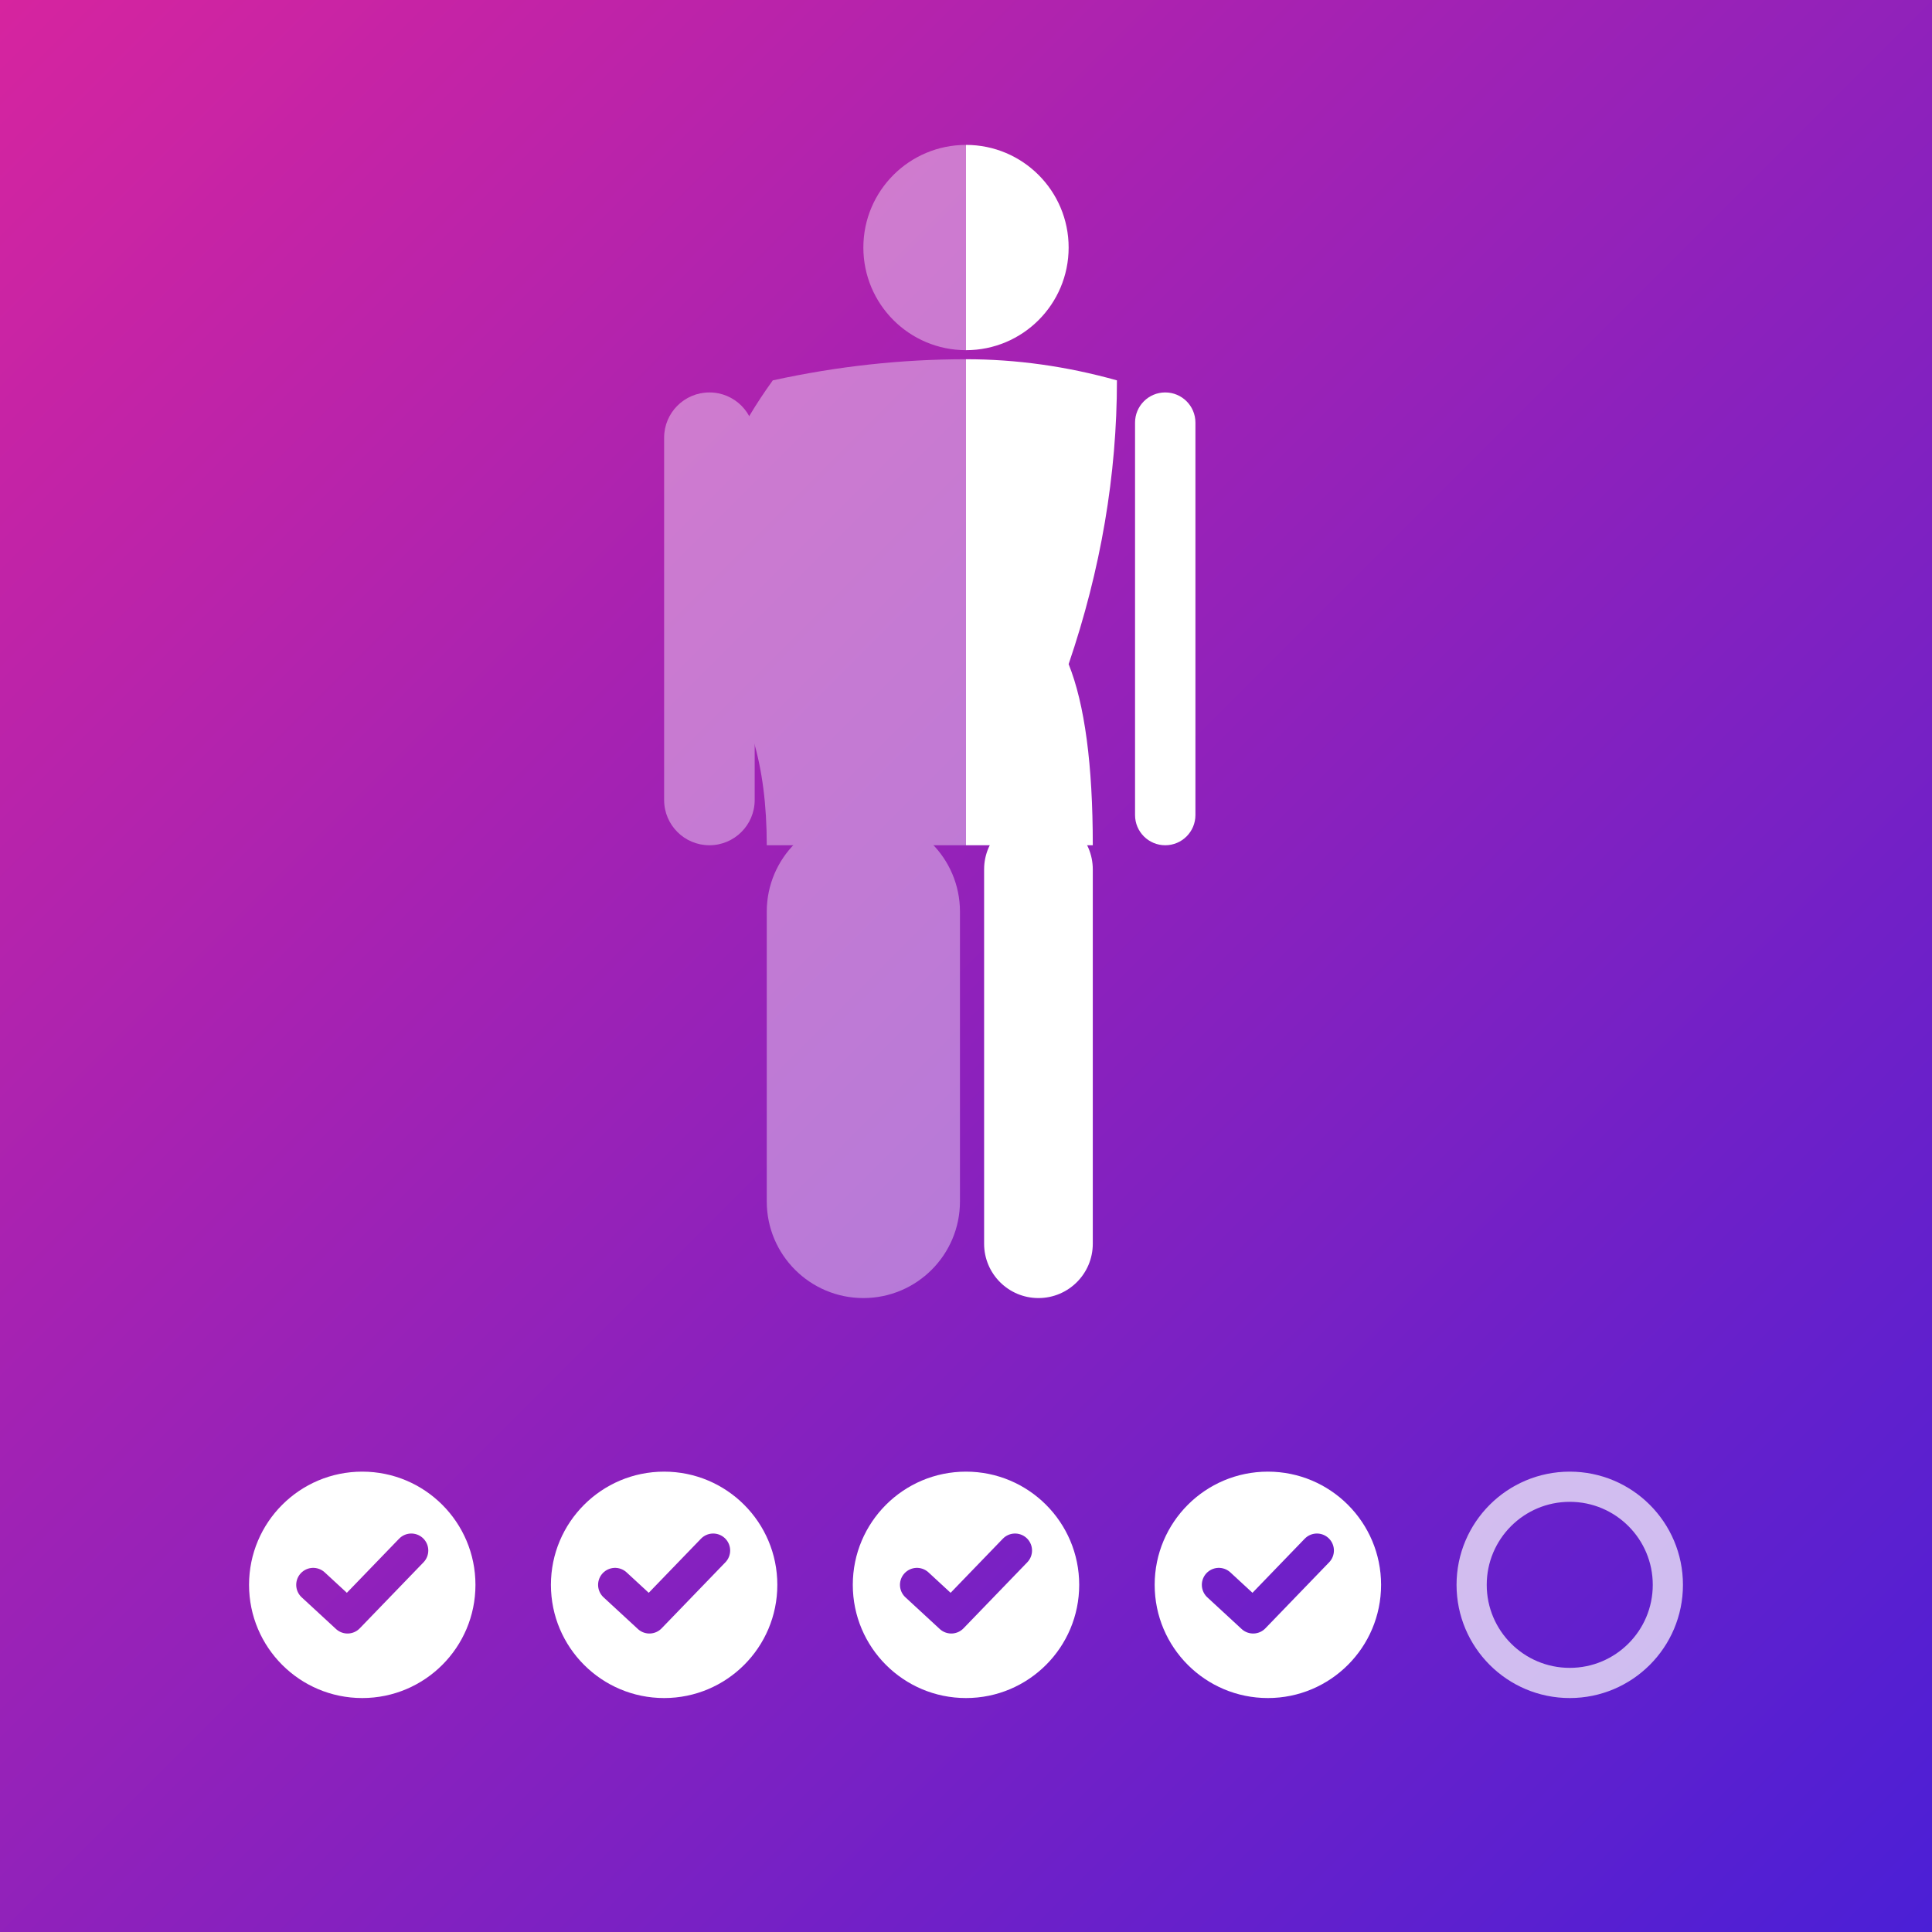
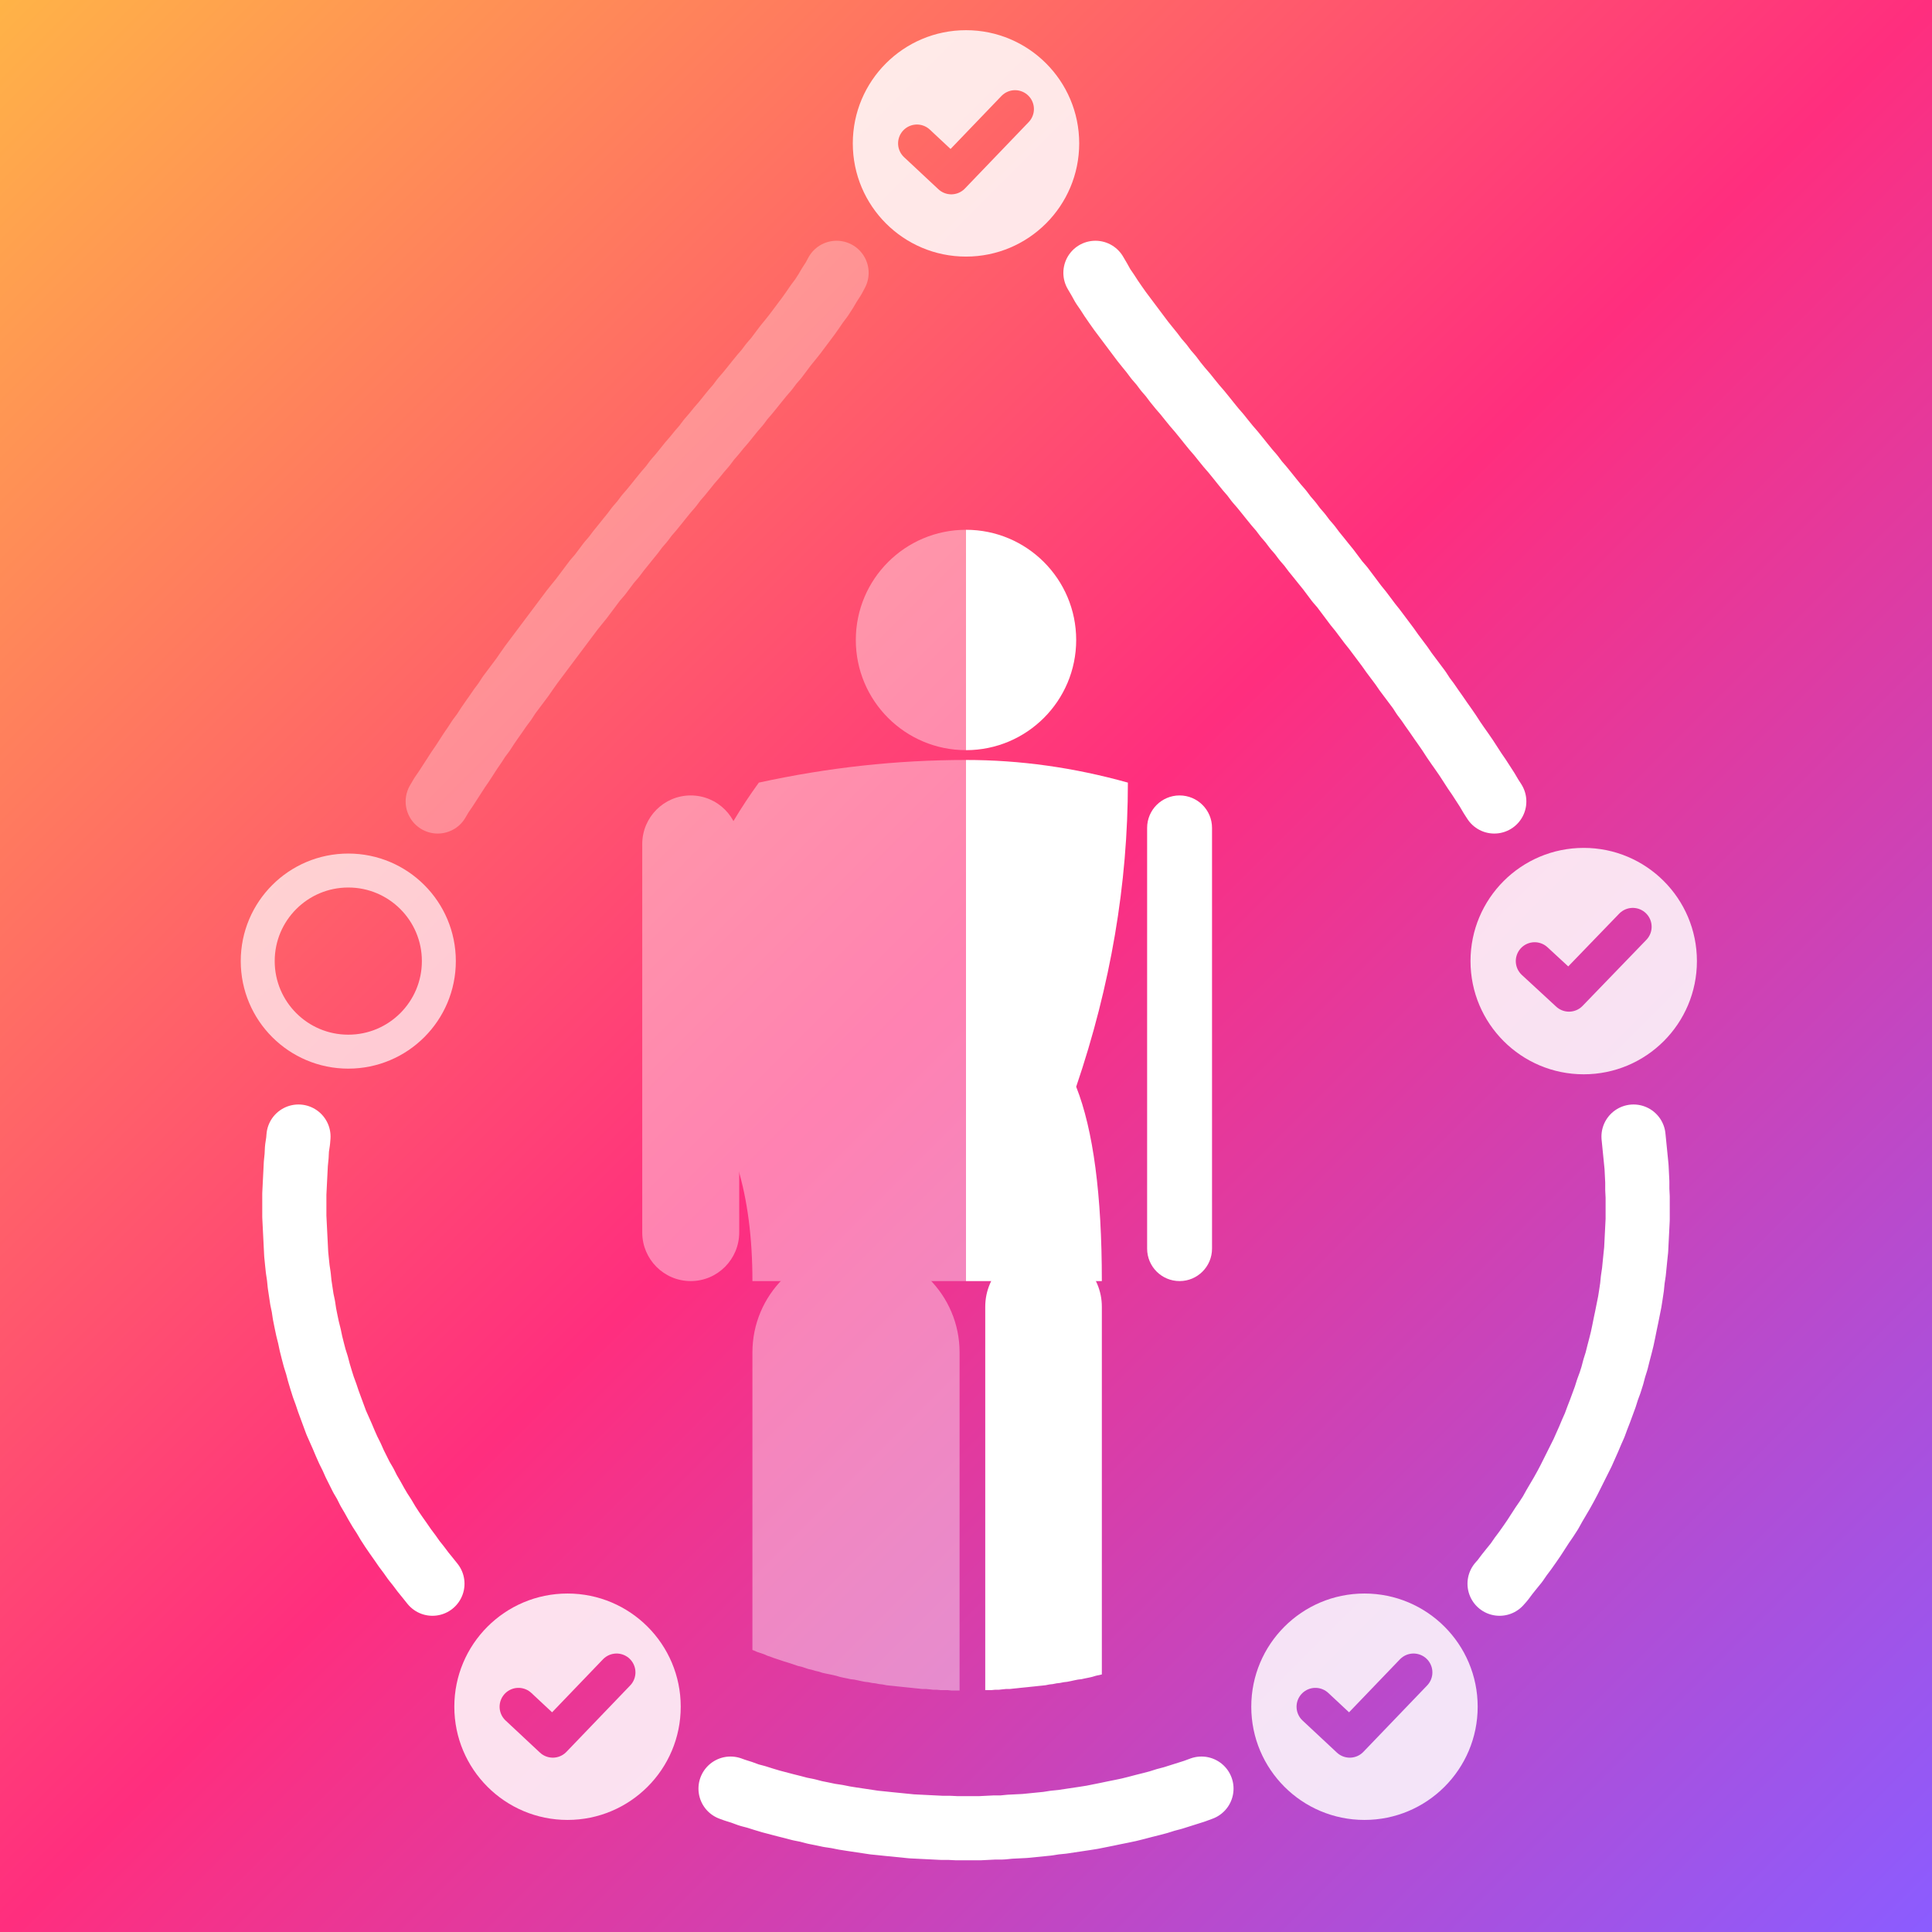
<svg xmlns="http://www.w3.org/2000/svg" viewBox="0 0 1024 1024" width="1024" height="1024">
  <defs>
    <linearGradient id="bg" gradientUnits="userSpaceOnUse" x1="0" y1="0" x2="512" y2="512">
-       <stop offset="0" stop-color="#d6249f" />
-       <stop offset="1" stop-color="#4b1fd6" />
+       <stop offset="0" stop-color="#ffb347" />
+       <stop offset="0.5" stop-color="#ff2e7e" />
+       <stop offset="1" stop-color="#8b5cff" />
    </linearGradient>
-     <clipPath id="l">
-       <rect width="256" height="512" />
-     </clipPath>
-     <clipPath id="r">
-       <rect x="256" width="256" height="512" />
-     </clipPath>
  </defs>
  <g id="background">
    <rect transform="scale(2)" x="-128" y="-128" width="768" height="768" fill="url(#bg)" />
  </g>
  <g id="figures" transform="scale(2)">
-     <g clip-path="url(#l)" opacity=".4">
-       <g fill="#ffffff">
-         <circle cx="256" cy="65.6" r="27.2" />
-         <path d="M204.8 100.8 Q177.6 138.4 188.8 176 Q203.2 192 203.2 224 L308.8 224 Q308.8 192 323.2 176 Q334.4 138.4 307.2 100.8 Q256 89.6 204.8 100.8 Z" />
-         <rect x="203.2" y="216" width="51.2" height="128" rx="25.6" />
-         <rect x="257.6" y="216" width="51.2" height="128" rx="25.6" />
-         <rect x="176" y="104" width="24" height="120" rx="12" />
-         <rect x="312" y="104" width="24" height="120" rx="12" />
+     <polyline points="290.3,72.3 291.3,74 292.3,75.8 293.4,77.4 294.5,79.1 295.6,80.7 296.8,82.4 298,84 299.2,85.6 300.4,87.2 301.6,88.8 302.8,90.4 304,91.9 305.3,93.5 306.5,95.1 307.8,96.6 309,98.2 310.3,99.7 311.5,101.3 312.8,102.9 314.1,104.4 315.3,105.9 316.6,107.5 317.9,109 319.2,110.6 320.4,112.1 321.7,113.7 323,115.2 324.2,116.7 325.5,118.3 326.8,119.8 328.1,121.4 329.3,122.9 330.6,124.5 331.9,126 333.1,127.6 334.4,129.1 335.7,130.7 336.9,132.2 338.2,133.8 339.5,135.3 340.7,136.9 342,138.4 343.2,140 344.5,141.5 345.7,143.1 347,144.6 348.2,146.2 349.5,147.8 350.7,149.3 352,150.9 353.2,152.5 354.4,154.1 355.7,155.6 356.9,157.2 358.1,158.8 359.3,160.4 360.6,162 361.8,163.6 363,165.2 364.2,166.7 365.4,168.3 366.6,169.9 367.8,171.5 369,173.2 370.2,174.8 371.4,176.4 372.5,178 373.7,179.6 374.9,181.2 376.1,182.8 377.2,184.5 378.4,186.1 379.5,187.7 380.7,189.4 381.8,191 383,192.7 384.1,194.3 385.2,196 386.3,197.6 387.5,199.3 388.6,200.9 389.7,202.6 390.8,204.3 391.9,205.9 393,207.6 394.1,209.3 395.1,211 396,212.4" fill="none" stroke="#ffffff" stroke-width="17" stroke-linecap="round" stroke-linejoin="round" />
+     <polyline points="432.9,301.2 433.1,303.2 433.3,305.2 433.5,307.2 433.7,309.2 433.8,311.2 433.9,313.2 433.9,315.2 434,317.2 434,319.2 434,321.2 434,323.2 433.9,325.2 433.8,327.2 433.7,329.2 433.6,331.2 433.4,333.1 433.2,335.1 433,337.1 432.7,339.1 432.5,341.1 432.2,343.1 431.9,345 431.5,347 431.1,349 430.7,350.9 430.3,352.9 429.9,354.8 429.4,356.8 428.9,358.7 428.4,360.7 427.8,362.6 427.3,364.5 426.7,366.4 426,368.3 425.4,370.2 424.7,372.1 424,374 423.3,375.8 422.6,377.7 421.8,379.5 421,381.4 420.2,383.2 419.4,385 418.5,386.8 417.6,388.6 416.7,390.4 415.8,392.2 414.9,393.9 413.9,395.7 412.9,397.4 411.9,399.1 410.9,400.9 409.8,402.6 408.7,404.2 407.6,405.9 406.5,407.6 405.4,409.2 404.2,410.9 403,412.5 401.9,414.1 400.6,415.7 399.4,417.2 398.2,418.8 397.4,419.7" fill="none" stroke="#ffffff" stroke-width="17" stroke-linecap="round" stroke-linejoin="round" />
+     <polyline points="318.4,474 316.5,474.7 314.6,475.3 312.7,475.9 310.8,476.5 308.9,477 307,477.6 305.1,478.1 303.1,478.6 301.2,479.1 299.2,479.6 297.3,480 295.3,480.4 293.4,480.8 291.4,481.2 289.4,481.6 287.5,481.9 285.5,482.2 283.5,482.5 281.5,482.8 279.5,483 277.6,483.3 275.6,483.5 273.6,483.7 271.6,483.9 269.6,484 267.6,484.1 265.6,484.3 263.6,484.3 261.6,484.4 259.6,484.5 257.6,484.5 255.6,484.5 253.6,484.5 251.6,484.4 249.6,484.4 247.6,484.3 245.6,484.2 243.6,484.1 241.6,484 239.6,483.8 237.6,483.6 235.6,483.4 233.7,483.2 231.7,483 229.7,482.7 227.7,482.4 225.7,482.1 223.8,481.8 221.8,481.4 219.8,481.1 217.9,480.7 215.9,480.3 214,479.8 212,479.4 210.1,478.9 208.1,478.4 206.2,477.9 204.3,477.4 202.3,476.8 200.4,476.2 198.5,475.7 196.6,475 194.7,474.4 193.6,474" fill="none" stroke="#ffffff" stroke-width="17" stroke-linecap="round" stroke-linejoin="round" />
+     <polyline points="114.6,419.7 113.4,418.2 112.1,416.6 110.9,415 109.7,413.5 108.5,411.8 107.3,410.2 106.2,408.6 105,406.9 103.9,405.3 102.8,403.6 101.8,401.9 100.7,400.2 99.7,398.5 98.7,396.7 97.7,395 96.8,393.2 95.8,391.5 94.9,389.7 94,387.9 93.2,386.1 92.3,384.3 91.5,382.5 90.7,380.6 89.9,378.8 89.1,377 88.4,375.1 87.7,373.2 87,371.3 86.4,369.5 85.7,367.6 85.1,365.7 84.5,363.7 84,361.8 83.4,359.9 82.9,358 82.4,356 82,354.1 81.5,352.1 81.1,350.2 80.7,348.2 80.4,346.2 80,344.3 79.7,342.3 79.4,340.3 79.2,338.3 78.9,336.3 78.7,334.4 78.5,332.4 78.4,330.4 78.3,328.4 78.2,326.4 78.1,324.4 78,322.4 78,320.4 78,318.4 78,316.4 78.1,314.4 78.2,312.4 78.3,310.4 78.4,308.4 78.6,306.4 78.7,304.4 79,302.4 79.1,301.2" fill="none" stroke="#ffffff" stroke-width="17" stroke-linecap="round" stroke-linejoin="round" />
+     <polyline points="116,212.4 117,210.7 118.1,209.1 119.2,207.4 120.3,205.7 121.4,204 122.5,202.4 123.6,200.7 124.7,199 125.8,197.4 126.9,195.7 128.1,194.1 129.2,192.4 130.3,190.8 131.5,189.1 132.6,187.5 133.8,185.9 134.9,184.2 136.1,182.6 137.3,181 138.5,179.4 139.6,177.8 140.8,176.1 142,174.5 143.2,172.9 144.4,171.3 145.6,169.7 146.8,168.1 148,166.5 149.2,164.9 150.4,163.3 151.6,161.7 152.8,160.2 154.1,158.6 155.3,157 156.5,155.4 157.7,153.8 159,152.3 160.2,150.7 161.4,149.1 162.7,147.6 163.9,146 165.2,144.4 166.4,142.9 167.7,141.3 168.9,139.7 170.2,138.2 171.4,136.6 172.7,135.1 174,133.5 175.2,132 176.5,130.4 177.8,128.9 179,127.3 180.3,125.8 181.6,124.2 182.8,122.7 184.1,121.2 185.4,119.6 186.7,118.1 187.9,116.5 189.2,115 190.5,113.4 191.8,111.9 193,110.4 194.3,108.8 195.6,107.3 196.8,105.7 198.1,104.2 199.4,102.6 200.6,101.1 201.9,99.5 203.2,98 204.4,96.4 205.7,94.9 206.9,93.3 208.1,91.7 209.4,90.1 210.6,88.6 211.8,87 213,85.4 214.2,83.8 215.4,82.1 216.5,80.5 217.7,78.9 218.8,77.2 219.8,75.5 220.9,73.8 221.7,72.3" fill="none" stroke="#ffffff" stroke-width="17" stroke-linecap="round" stroke-linejoin="round" opacity=".3" />
+     <g opacity=".85">
+       <circle cx="256" cy="38" r="30" fill="#ffffff" />
+       <g fill="none" stroke="url(#bg)" stroke-width="10" stroke-linecap="round" stroke-linejoin="round">
+         <polyline points="243,38 252.1,46.5 269,28.9" />
      </g>
    </g>
-     <g clip-path="url(#r)">
-       <g fill="#ffffff">
-         <circle cx="256" cy="65.6" r="27.2" />
-         <path d="M216 100.8 Q216 138.4 228.8 176 Q222.4 192 222.4 224 L289.6 224 Q289.6 192 283.2 176 Q296 138.4 296 100.8 Q256 89.6 216 100.8 Z" />
-         <rect x="222.4" y="216" width="28.8" height="128" rx="14.4" />
-         <rect x="260.8" y="216" width="28.8" height="128" rx="14.4" />
-         <rect x="195.2" y="104" width="16" height="120" rx="8" />
-         <rect x="300.8" y="104" width="16" height="120" rx="8" />
+     <g opacity=".85">
+       <circle cx="419.7" cy="254.7" r="30" fill="#ffffff" />
+       <g fill="none" stroke="url(#bg)" stroke-width="10" stroke-linecap="round" stroke-linejoin="round">
+         <polyline points="406.7,254.7 415.8,263.1 432.7,245.6" />
      </g>
    </g>
-     <circle cx="96" cy="420" r="30" fill="#ffffff" />
-     <g fill="none" stroke="url(#bg)" stroke-width="9" stroke-linecap="round" stroke-linejoin="round">
-       <polyline points="83,420 92.1,428.4 109,410.9" />
+     <g opacity=".85">
+       <circle cx="361.6" cy="452.3" r="30" fill="#ffffff" />
+       <g fill="none" stroke="url(#bg)" stroke-width="10" stroke-linecap="round" stroke-linejoin="round">
+         <polyline points="348.6,452.3 357.7,460.8 374.6,443.2" />
+       </g>
    </g>
-     <circle cx="176" cy="420" r="30" fill="#ffffff" />
-     <g fill="none" stroke="url(#bg)" stroke-width="9" stroke-linecap="round" stroke-linejoin="round">
-       <polyline points="163,420 172.1,428.4 189,410.9" />
+     <g opacity=".85">
+       <circle cx="150.4" cy="452.3" r="30" fill="#ffffff" />
+       <g fill="none" stroke="url(#bg)" stroke-width="10" stroke-linecap="round" stroke-linejoin="round">
+         <polyline points="137.4,452.3 146.5,460.8 163.4,443.2" />
+       </g>
    </g>
-     <circle cx="256" cy="420" r="30" fill="#ffffff" />
-     <g fill="none" stroke="url(#bg)" stroke-width="9" stroke-linecap="round" stroke-linejoin="round">
-       <polyline points="243,420 252.1,428.4 269,410.9" />
+     <circle cx="92.3" cy="254.7" r="24" fill="none" stroke="#ffffff" stroke-width="9" opacity=".7" />
+     <clipPath id="d">
+       <polygon points="258.1,89.5 258.2,89.7 258.3,89.9 258.5,90.2 258.6,90.4 258.7,90.6 258.8,90.9 259,91.1 259.1,91.3 259.2,91.6 259.4,91.8 259.5,92 259.6,92.3 259.8,92.5 259.9,92.7 260,92.9 260.2,93.2 260.3,93.4 260.4,93.6 260.6,93.8 260.7,94.1 260.8,94.3 261,94.5 261.1,94.7 261.3,94.9 261.4,95.2 261.5,95.4 261.7,95.6 261.8,95.8 261.9,96 262.1,96.3 262.2,96.5 262.4,96.7 262.5,96.9 262.6,97.1 262.8,97.3 262.9,97.6 263.1,97.8 263.2,98 263.3,98.2 263.5,98.4 263.6,98.6 263.8,98.8 263.9,99.1 264.1,99.3 264.2,99.5 264.4,99.7 264.5,99.9 264.6,100.1 264.8,100.3 264.9,100.5 265.1,100.8 265.2,101 265.4,101.2 265.5,101.4 265.7,101.6 265.8,101.8 266,102 266.1,102.3 266.3,102.5 266.4,102.7 266.6,102.9 266.7,103.1 266.9,103.3 267,103.5 267.2,103.7 267.4,104 267.5,104.2 267.7,104.4 267.8,104.6 268,104.8 268.1,105 268.3,105.2 268.4,105.5 268.6,105.7 268.8,105.9 268.9,106.1 269.1,106.3 269.2,106.5 269.4,106.8 269.6,107 269.7,107.2 269.9,107.4 270,107.6 270.2,107.8 270.4,108.1 270.5,108.3 270.7,108.5 270.9,108.7 271,108.9 271.2,109.1 271.4,109.4 271.5,109.6 271.7,109.8 271.9,110 272,110.2 272.2,110.5 272.4,110.7 272.5,110.9 272.7,111.1 272.9,111.4 273.1,111.6 273.2,111.8 273.4,112 273.6,112.2 273.7,112.5 273.9,112.7 274.1,112.9 274.3,113.1 274.4,113.4 274.6,113.6 274.8,113.8 275,114 275.2,114.3 275.3,114.5 275.5,114.7 275.7,114.9 275.9,115.2 276,115.4 276.2,115.6 276.4,115.9 276.6,116.1 276.8,116.3 277,116.5 277.1,116.8 277.3,117 277.5,117.2 277.7,117.5 277.9,117.7 278.1,117.9 278.2,118.2 278.4,118.4 278.6,118.6 278.8,118.9 279,119.1 279.2,119.3 279.4,119.6 279.6,119.8 279.7,120 279.9,120.3 280.1,120.5 280.3,120.7 280.5,121 280.7,121.2 280.9,121.5 281.1,121.7 281.3,121.9 281.5,122.2 281.7,122.4 281.9,122.6 282.1,122.9 282.2,123.1 282.4,123.4 282.6,123.6 282.8,123.9 283,124.1 283.2,124.3 283.4,124.6 283.6,124.8 283.8,125.1 284,125.3 284.2,125.6 284.4,125.8 284.6,126.1 284.8,126.3 285,126.5 285.2,126.8 285.4,127 285.6,127.3 285.8,127.5 286,127.8 286.2,128 286.5,128.3 286.7,128.5 286.9,128.8 287.1,129 287.3,129.3 287.5,129.5 287.7,129.8 287.9,130 288.1,130.3 288.3,130.5 288.5,130.8 288.7,131.1 288.9,131.3 289.2,131.6 289.4,131.8 289.6,132.1 289.8,132.3 290,132.6 290.2,132.8 290.4,133.1 290.6,133.4 290.8,133.6 291.1,133.9 291.3,134.1 291.5,134.4 291.7,134.7 291.9,134.9 292.1,135.2 292.3,135.4 292.6,135.7 292.8,136 293,136.2 293.2,136.5 293.4,136.8 293.7,137 293.9,137.3 294.1,137.6 294.3,137.8 294.5,138.1 294.7,138.3 295,138.6 295.2,138.9 295.4,139.2 295.6,139.4 295.9,139.7 296.1,140 296.3,140.2 296.5,140.5 296.7,140.8 297,141 297.2,141.3 297.4,141.6 297.6,141.8 297.9,142.1 298.1,142.4 298.3,142.7 298.5,142.9 298.8,143.2 299,143.5 299.2,143.8 299.4,144 299.7,144.3 299.9,144.6 300.1,144.9 300.4,145.1 300.6,145.4 300.8,145.7 301,146 301.3,146.3 301.5,146.5 301.7,146.8 302,147.1 302.2,147.4 302.4,147.7 302.6,147.9 302.9,148.2 303.1,148.5 303.3,148.8 303.6,149.1 303.8,149.3 304,149.6 304.3,149.9 304.5,150.2 304.7,150.5 305,150.8 305.2,151 305.4,151.3 305.7,151.6 305.9,151.9 306.1,152.2 306.4,152.5 306.6,152.8 306.9,153.1 307.1,153.3 307.3,153.6 307.6,153.9 307.8,154.2 308,154.5 308.3,154.8 308.5,155.1 308.7,155.4 309,155.7 309.2,156 309.5,156.3 309.7,156.5 309.9,156.8 310.2,157.1 310.4,157.4 310.7,157.7 310.9,158 311.1,158.3 311.4,158.6 311.6,158.9 311.9,159.2 312.1,159.5 312.3,159.8 312.6,160.1 312.8,160.4 313.1,160.7 313.3,161 313.5,161.3 313.8,161.6 314,161.9 314.3,162.2 314.5,162.5 314.8,162.8 315,163.1 315.2,163.4 315.5,163.7 315.7,164 316,164.3 316.2,164.6 316.5,164.9 316.7,165.2 316.9,165.5 317.2,165.8 317.4,166.1 317.7,166.4 317.9,166.7 318.2,167 318.4,167.3 318.7,167.7 318.9,168 319.1,168.3 319.4,168.6 319.6,168.9 319.9,169.2 320.1,169.5 320.4,169.8 320.6,170.1 320.9,170.4 321.1,170.7 321.4,171 321.6,171.4 321.8,171.7 322.1,172 322.3,172.3 322.6,172.6 322.8,172.9 323.1,173.2 323.3,173.5 323.6,173.9 323.8,174.2 324.1,174.5 324.3,174.8 324.6,175.1 324.8,175.4 325.1,175.7 325.3,176.1 325.6,176.4 325.8,176.7 326,177 326.3,177.3 326.5,177.6 326.8,178 327,178.3 327.3,178.6 327.5,178.9 327.8,179.2 328,179.6 328.3,179.9 328.5,180.2 328.8,180.5 329,180.8 329.3,181.2 329.5,181.5 329.8,181.8 330,182.1 330.3,182.5 330.5,182.8 330.8,183.1 331,183.4 331.3,183.7 331.5,184.1 331.8,184.4 332,184.7 332.3,185 332.5,185.4 332.8,185.7 333,186 333.2,186.3 333.5,186.7 333.7,187 334,187.3 334.2,187.7 334.5,188 334.7,188.3 335,188.6 335.2,189 335.5,189.3 335.7,189.6 336,190 336.2,190.3 336.5,190.6 336.7,190.9 337,191.3 337.2,191.6 337.5,191.9 337.7,192.3 338,192.6 338.2,192.9 338.5,193.3 338.7,193.6 339,193.9 339.2,194.3 339.4,194.6 339.7,194.9 339.9,195.3 340.2,195.6 340.4,195.9 340.7,196.3 340.9,196.6 341.2,196.9 341.4,197.3 341.7,197.6 341.9,197.9 342.2,198.3 342.4,198.6 342.7,199 342.9,199.3 343.1,199.6 343.4,200 343.6,200.3 343.9,200.6 344.1,201 344.4,201.3 344.6,201.7 344.9,202 345.1,202.3 345.4,202.7 345.6,203 345.8,203.4 346.1,203.7 346.3,204 346.6,204.4 346.8,204.7 347.1,205.1 347.3,205.4 347.6,205.7 347.8,206.1 348,206.4 348.3,206.8 348.5,207.1 348.8,207.5 349,207.8 349.3,208.1 349.5,208.5 349.7,208.8 350,209.2 350.2,209.5 350.5,209.9 350.7,210.2 350.9,210.6 351.2,210.9 351.4,211.2 351.7,211.6 351.9,211.9 352.1,212.3 352.4,212.6 352.6,213 352.9,213.3 353.1,213.7 353.3,214 353.6,214.4 353.8,214.7 354.1,215.1 354.3,215.4 354.5,215.8 354.8,216.1 355,216.5 355.3,216.8 355.5,217.1 355.7,217.5 356,217.8 356.2,218.2 356.4,218.5 356.7,218.9 356.9,219.2 357.1,219.6 357.4,219.9 357.6,220.3 357.8,220.6 358.1,221 358.3,221.4 358.6,221.7 358.8,222.1 359,222.4 359.3,222.8 359.5,223.1 359.7,223.5 359.9,223.8 360.2,224.2 360.4,224.5 360.6,224.9 360.9,225.2 361.1,225.6 361.3,225.9 361.6,226.3 361.8,226.6 362,227 362.3,227.3 362.5,227.7 362.7,228.1 362.9,228.4 363.2,228.8 363.4,229.1 363.6,229.5 363.9,229.8 364.1,230.2 364.3,230.5 364.5,230.9 364.8,231.2 365,231.6 365.2,232 365.4,232.3 365.7,232.7 365.9,233 366.1,233.4 366.3,233.7 366.6,234.1 366.8,234.5 367,234.8 367.2,235.2 367.4,235.5 367.7,235.9 367.9,236.2 368.1,236.6 368.3,237 368.5,237.3 368.8,237.7 369,238 369.2,238.4 369.4,238.7 369.6,239.1 369.9,239.5 370.1,239.8 370.3,240.2 370.5,240.5 370.7,240.9 370.9,241.3 371.2,241.6 371.4,242 371.6,242.3 371.8,242.7 372,243 372.2,243.4 372.4,243.8 372.6,244.1 372.9,244.5 373.1,244.8 373.3,245.2 373.5,245.6 373.7,245.9 373.9,246.3 374.1,246.6 374.3,247 374.5,247.4 374.7,247.7 375,248.1 375.2,248.4 375.4,248.8 375.6,249.2 375.8,249.5 376,249.9 376.2,250.3 376.4,250.6 376.6,251 376.8,251.3 377,251.7 377.2,252.1 377.4,252.4 377.6,252.8 377.8,253.1 378,253.5 378.2,253.9 378.4,254.2 378.6,254.6 378.8,254.9 379,255.3 379.2,255.7 379.4,256 379.6,256.4 379.8,256.8 380,257.1 380.2,257.5 380.4,257.8 380.6,258.2 380.8,258.6 381,258.9 381.2,259.3 381.3,259.7 381.5,260 381.7,260.4 381.9,260.7 382.1,261.1 382.3,261.5 382.5,261.8 382.7,262.2 382.9,262.5 383.1,262.9 383.2,263.3 383.4,263.6 383.6,264 383.8,264.4 384,264.7 384.2,265.1 384.4,265.4 384.5,265.8 384.7,266.1 385.1,266.9 385.5,267.7 385.9,268.5 386.2,269.3 386.6,270.1 386.9,270.8 387.3,271.6 387.6,272.4 388,273.2 388.3,274 388.6,274.8 389,275.6 389.3,276.4 389.6,277.2 389.9,278 390.2,278.8 390.5,279.6 390.8,280.4 391,281.2 391.3,282 391.6,282.8 391.9,283.6 392.1,284.4 392.4,285.2 392.6,286 392.8,286.9 393.1,287.7 393.3,288.5 393.5,289.3 393.7,290.1 394,291 394.2,291.8 394.4,292.6 394.6,293.4 394.7,294.2 394.9,295.1 395.1,295.9 395.3,296.7 395.4,297.6 395.6,298.4 395.7,299.2 395.9,300.1 396,300.9 396.1,301.7 396.3,302.6 396.4,303.4 396.5,304.2 396.6,305.1 396.7,305.9 396.8,306.7 396.9,307.6 397,308.4 397,309.2 397.1,310.1 397.2,310.9 397.2,311.8 397.3,312.6 397.3,313.4 397.4,314.3 397.4,315.1 397.4,316 397.5,316.8 397.5,317.6 397.5,318.5 397.5,319.3 397.5,320.2 397.5,321 397.5,321.8 397.5,322.7 397.4,323.5 397.4,324.4 397.4,325.2 397.3,326 397.3,326.9 397.2,327.7 397.1,328.6 397.1,329.4 397,330.2 396.9,331.1 396.8,331.9 396.7,332.7 396.6,333.6 396.5,334.4 396.4,335.3 396.3,336.1 396.2,336.9 396.1,337.8 395.9,338.6 395.8,339.4 395.6,340.2 395.5,341.1 395.3,341.9 395.2,342.7 395,343.6 394.8,344.4 394.6,345.2 394.4,346 394.2,346.9 394,347.7 393.8,348.5 393.6,349.3 393.4,350.2 393.2,351 393,351.8 392.7,352.6 392.5,353.4 392.2,354.2 392,355 391.7,355.9 391.4,356.7 391.2,357.5 390.9,358.3 390.6,359.1 390.3,359.9 390,360.7 389.7,361.5 389.4,362.3 389.1,363.1 388.8,363.9 388.5,364.7 388.1,365.5 387.8,366.2 387.4,367 387.1,367.8 386.7,368.6 386.4,369.4 386,370.2 385.6,370.9 385.3,371.7 384.9,372.5 384.5,373.3 384.1,374 383.7,374.8 383.3,375.6 382.9,376.3 382.5,377.1 382,377.8 381.6,378.6 381.2,379.4 380.7,380.1 380.3,380.9 379.8,381.6 379.4,382.3 378.9,383.1 378.5,383.8 378,384.6 377.5,385.3 377,386 376.5,386.8 376,387.5 375.5,388.2 375,388.9 374.5,389.6 374,390.4 373.5,391.1 373,391.8 372.4,392.5 371.9,393.2 371.3,393.9 370.8,394.6 370.2,395.3 369.7,396 369.1,396.6 368.6,397.3 368,398 367.4,398.7 366.8,399.4 366.2,400 365.6,400.7 365,401.4 364.4,402 363.8,402.7 363.2,403.3 362.6,404 362,404.6 361.3,405.3 360.7,405.9 360.1,406.5 359.4,407.2 358.8,407.8 358.1,408.4 357.5,409 356.8,409.6 356.1,410.3 355.5,410.9 354.8,411.5 354.1,412.1 353.4,412.7 352.7,413.3 352,413.8 351.3,414.4 350.6,415 349.9,415.6 349.2,416.2 348.5,416.7 347.8,417.3 347,417.8 346.3,418.4 345.6,418.9 344.8,419.5 344.1,420 343.3,420.6 342.6,421.1 341.8,421.6 341.1,422.1 340.3,422.7 339.5,423.2 338.8,423.7 338,424.2 337.2,424.7 336.4,425.2 335.6,425.7 334.8,426.2 334.1,426.7 333.3,427.1 332.5,427.6 331.6,428.1 330.8,428.5 330,429 329.2,429.4 328.4,429.9 327.6,430.3 326.7,430.8 325.9,431.2 325.1,431.6 324.2,432 323.4,432.5 322.5,432.9 321.7,433.3 320.9,433.7 320,434.1 319.1,434.5 318.3,434.9 317.4,435.2 316.6,435.6 315.7,436 314.8,436.4 313.9,436.7 313.1,437.1 312.2,437.4 311.3,437.8 310.4,438.1 309.5,438.4 308.6,438.8 307.7,439.1 306.9,439.4 306,439.7 305.1,440 304.2,440.3 303.2,440.6 302.3,440.9 301.4,441.2 300.5,441.5 299.6,441.7 298.7,442 297.8,442.3 296.9,442.5 295.9,442.8 295,443 294.1,443.3 293.2,443.5 292.2,443.7 291.3,443.9 290.4,444.1 289.4,444.4 288.5,444.6 287.5,444.8 286.6,445 285.7,445.1 284.7,445.3 283.8,445.5 282.8,445.7 281.9,445.8 280.9,446 280,446.1 279,446.3 278.1,446.4 277.1,446.6 276.2,446.7 275.2,446.8 274.3,446.9 273.3,447 272.4,447.1 271.4,447.2 270.4,447.3 269.5,447.4 268.5,447.5 267.6,447.6 266.6,447.6 265.6,447.7 264.7,447.8 263.7,447.8 262.7,447.9 261.8,447.9 260.8,447.9 259.9,448 258.9,448 257.9,448 257,448 256,448 255,448 254.1,448 253.1,448 252.1,448 251.2,447.9 250.2,447.9 249.3,447.9 248.3,447.8 247.3,447.8 246.4,447.7 245.4,447.6 244.4,447.6 243.5,447.5 242.5,447.4 241.6,447.3 240.6,447.2 239.6,447.1 238.7,447 237.7,446.9 236.8,446.8 235.8,446.7 234.9,446.6 233.9,446.4 233,446.3 232,446.1 231.1,446 230.1,445.8 229.2,445.7 228.2,445.5 227.3,445.3 226.3,445.1 225.4,445 224.5,444.8 223.5,444.6 222.6,444.4 221.6,444.1 220.7,443.9 219.8,443.7 218.8,443.5 217.9,443.3 217,443 216.1,442.8 215.1,442.5 214.2,442.3 213.3,442 212.4,441.7 211.5,441.5 210.6,441.2 209.7,440.9 208.8,440.6 207.8,440.3 206.9,440 206,439.7 205.1,439.4 204.3,439.1 203.4,438.8 202.5,438.4 201.6,438.1 200.7,437.8 199.8,437.4 198.9,437.1 198.1,436.7 197.2,436.4 196.3,436 195.4,435.6 194.6,435.2 193.7,434.9 192.9,434.5 192,434.1 191.1,433.7 190.3,433.3 189.5,432.9 188.6,432.5 187.8,432 186.9,431.6 186.1,431.2 185.3,430.8 184.4,430.3 183.6,429.9 182.8,429.4 182,429 181.2,428.5 180.4,428.1 179.5,427.6 178.7,427.1 177.9,426.7 177.2,426.2 176.4,425.7 175.6,425.2 174.8,424.7 174,424.2 173.2,423.7 172.5,423.2 171.7,422.7 170.9,422.1 170.2,421.6 169.4,421.1 168.7,420.6 167.9,420 167.2,419.5 166.4,418.9 165.7,418.4 165,417.8 164.2,417.3 163.5,416.7 162.8,416.2 162.1,415.6 161.4,415 160.7,414.4 160,413.8 159.3,413.3 158.6,412.7 157.9,412.1 157.2,411.5 156.5,410.9 155.9,410.3 155.2,409.6 154.5,409 153.9,408.4 153.2,407.8 152.6,407.2 151.9,406.5 151.3,405.9 150.7,405.3 150,404.6 149.4,404 148.8,403.3 148.2,402.7 147.6,402 147,401.4 146.4,400.7 145.8,400 145.2,399.4 144.6,398.7 144,398 143.4,397.3 142.9,396.6 142.3,396 141.8,395.3 141.2,394.6 140.7,393.9 140.1,393.2 139.6,392.5 139,391.8 138.5,391.1 138,390.4 137.5,389.6 137,388.9 136.5,388.2 136,387.5 135.5,386.8 135,386 134.5,385.3 134,384.6 133.5,383.8 133.1,383.1 132.6,382.3 132.2,381.6 131.7,380.9 131.3,380.1 130.8,379.4 130.4,378.6 130,377.8 129.5,377.1 129.1,376.3 128.7,375.6 128.3,374.8 127.9,374 127.5,373.3 127.1,372.5 126.7,371.7 126.4,370.9 126,370.2 125.6,369.4 125.3,368.6 124.9,367.8 124.6,367 124.2,366.2 123.9,365.5 123.5,364.7 123.2,363.9 122.9,363.1 122.6,362.3 122.3,361.5 122,360.7 121.7,359.9 121.4,359.1 121.1,358.3 120.8,357.5 120.6,356.7 120.3,355.9 120,355 119.8,354.2 119.5,353.4 119.3,352.6 119,351.8 118.8,351 118.6,350.2 118.4,349.3 118.2,348.5 118,347.7 117.8,346.9 117.6,346 117.4,345.2 117.2,344.4 117,343.6 116.8,342.7 116.7,341.9 116.5,341.1 116.4,340.2 116.2,339.4 116.1,338.6 115.9,337.8 115.8,336.9 115.7,336.1 115.6,335.3 115.5,334.4 115.4,333.6 115.3,332.7 115.2,331.9 115.1,331.1 115,330.2 114.9,329.4 114.9,328.6 114.8,327.7 114.7,326.9 114.7,326 114.6,325.2 114.6,324.4 114.6,323.5 114.5,322.7 114.5,321.8 114.5,321 114.5,320.2 114.5,319.3 114.5,318.5 114.5,317.6 114.5,316.8 114.6,316 114.6,315.1 114.6,314.3 114.7,313.4 114.7,312.6 114.8,311.8 114.8,310.9 114.9,310.1 115,309.2 115,308.4 115.1,307.6 115.2,306.7 115.3,305.9 115.4,305.1 115.5,304.2 115.6,303.4 115.7,302.6 115.9,301.7 116,300.9 116.1,300.1 116.3,299.2 116.4,298.4 116.6,297.6 116.7,296.7 116.9,295.9 117.1,295.1 117.3,294.2 117.4,293.4 117.6,292.6 117.8,291.8 118,291 118.3,290.1 118.5,289.3 118.7,288.5 118.9,287.7 119.2,286.9 119.4,286 119.6,285.2 119.9,284.4 120.1,283.6 120.4,282.8 120.7,282 121,281.2 121.2,280.4 121.5,279.6 121.8,278.8 122.1,278 122.4,277.2 122.7,276.4 123,275.6 123.4,274.8 123.7,274 124,273.2 124.4,272.4 124.7,271.6 125.1,270.8 125.4,270.1 125.8,269.3 126.1,268.5 126.5,267.7 126.9,266.9 127.3,266.1 127.5,265.8 127.6,265.4 127.8,265.1 128,264.7 128.2,264.4 128.4,264 128.6,263.6 128.8,263.3 128.9,262.9 129.1,262.5 129.3,262.2 129.5,261.8 129.7,261.5 129.9,261.1 130.1,260.7 130.3,260.4 130.5,260 130.7,259.7 130.8,259.3 131,258.9 131.2,258.6 131.4,258.2 131.6,257.8 131.8,257.5 132,257.1 132.2,256.8 132.4,256.4 132.6,256 132.8,255.7 133,255.3 133.2,254.9 133.4,254.6 133.6,254.2 133.8,253.9 134,253.5 134.2,253.1 134.4,252.8 134.6,252.4 134.8,252.1 135,251.7 135.2,251.3 135.4,251 135.6,250.6 135.8,250.3 136,249.9 136.2,249.5 136.4,249.2 136.6,248.8 136.8,248.4 137,248.1 137.3,247.7 137.5,247.4 137.7,247 137.9,246.6 138.1,246.3 138.3,245.9 138.5,245.6 138.7,245.2 138.9,244.8 139.1,244.5 139.4,244.1 139.6,243.8 139.8,243.4 140,243 140.2,242.7 140.4,242.3 140.6,242 140.8,241.6 141.1,241.3 141.3,240.9 141.5,240.5 141.7,240.2 141.9,239.8 142.1,239.5 142.4,239.1 142.6,238.7 142.8,238.4 143,238 143.2,237.7 143.5,237.3 143.7,237 143.9,236.6 144.1,236.2 144.3,235.9 144.6,235.5 144.8,235.2 145,234.8 145.2,234.5 145.4,234.1 145.7,233.7 145.9,233.4 146.1,233 146.3,232.7 146.6,232.3 146.8,232 147,231.6 147.2,231.2 147.5,230.9 147.7,230.5 147.9,230.2 148.1,229.8 148.4,229.5 148.6,229.1 148.8,228.8 149.1,228.4 149.3,228.1 149.5,227.7 149.7,227.3 150,227 150.2,226.6 150.4,226.3 150.7,225.9 150.9,225.6 151.1,225.2 151.4,224.9 151.6,224.5 151.8,224.2 152.1,223.8 152.3,223.5 152.5,223.1 152.7,222.8 153,222.4 153.2,222.1 153.4,221.7 153.7,221.4 153.9,221 154.2,220.6 154.4,220.3 154.6,219.9 154.9,219.6 155.1,219.2 155.3,218.9 155.6,218.5 155.8,218.2 156,217.8 156.3,217.5 156.5,217.1 156.7,216.8 157,216.5 157.2,216.1 157.5,215.8 157.7,215.4 157.9,215.1 158.2,214.7 158.4,214.4 158.7,214 158.9,213.7 159.1,213.3 159.4,213 159.6,212.6 159.9,212.3 160.1,211.9 160.3,211.6 160.6,211.2 160.8,210.9 161.1,210.6 161.3,210.2 161.5,209.9 161.8,209.5 162,209.2 162.3,208.8 162.5,208.5 162.7,208.1 163,207.8 163.2,207.5 163.5,207.1 163.7,206.8 164,206.4 164.2,206.1 164.4,205.7 164.7,205.4 164.9,205.1 165.2,204.7 165.4,204.4 165.7,204 165.9,203.7 166.2,203.4 166.4,203 166.6,202.7 166.9,202.3 167.1,202 167.4,201.7 167.6,201.3 167.9,201 168.1,200.6 168.4,200.3 168.6,200 168.9,199.6 169.1,199.3 169.3,199 169.6,198.6 169.8,198.3 170.1,197.9 170.3,197.6 170.6,197.3 170.8,196.9 171.1,196.6 171.3,196.3 171.6,195.9 171.8,195.6 172.1,195.3 172.3,194.9 172.6,194.6 172.8,194.3 173,193.9 173.3,193.6 173.5,193.3 173.8,192.9 174,192.6 174.3,192.3 174.5,191.9 174.8,191.6 175,191.3 175.3,190.9 175.5,190.6 175.8,190.3 176,190 176.3,189.6 176.5,189.3 176.8,189 177,188.6 177.3,188.3 177.5,188 177.8,187.7 178,187.3 178.3,187 178.5,186.7 178.8,186.3 179,186 179.2,185.7 179.5,185.4 179.7,185 180,184.7 180.2,184.4 180.5,184.1 180.7,183.7 181,183.4 181.2,183.1 181.5,182.8 181.7,182.5 182,182.1 182.2,181.8 182.5,181.5 182.7,181.2 183,180.8 183.2,180.5 183.5,180.2 183.7,179.9 184,179.6 184.2,179.2 184.5,178.9 184.7,178.6 185,178.3 185.2,178 185.5,177.6 185.7,177.3 186,177 186.2,176.7 186.4,176.4 186.7,176.1 186.9,175.7 187.2,175.4 187.4,175.1 187.7,174.8 187.9,174.5 188.2,174.2 188.4,173.9 188.7,173.5 188.9,173.2 189.2,172.9 189.4,172.6 189.7,172.3 189.9,172 190.2,171.7 190.4,171.4 190.6,171 190.9,170.7 191.1,170.4 191.4,170.1 191.6,169.8 191.9,169.5 192.1,169.2 192.4,168.9 192.6,168.6 192.9,168.3 193.1,168 193.3,167.7 193.6,167.3 193.8,167 194.1,166.7 194.3,166.4 194.6,166.1 194.8,165.8 195.1,165.5 195.3,165.2 195.5,164.9 195.8,164.6 196,164.3 196.3,164 196.5,163.7 196.8,163.4 197,163.1 197.2,162.8 197.5,162.5 197.7,162.2 198,161.9 198.2,161.6 198.5,161.3 198.7,161 198.9,160.7 199.2,160.4 199.4,160.1 199.7,159.8 199.9,159.5 200.1,159.2 200.4,158.9 200.6,158.6 200.9,158.3 201.1,158 201.3,157.7 201.6,157.4 201.8,157.1 202.1,156.8 202.3,156.5 202.5,156.3 202.8,156 203,155.7 203.3,155.4 203.5,155.1 203.7,154.8 204,154.5 204.2,154.2 204.4,153.9 204.7,153.6 204.9,153.3 205.1,153.1 205.4,152.8 205.6,152.5 205.9,152.2 206.1,151.9 206.3,151.6 206.6,151.3 206.8,151 207,150.8 207.3,150.5 207.5,150.2 207.7,149.9 208,149.6 208.2,149.3 208.4,149.1 208.7,148.8 208.9,148.5 209.1,148.2 209.4,147.9 209.6,147.7 209.8,147.4 210,147.1 210.3,146.8 210.5,146.5 210.7,146.3 211,146 211.2,145.7 211.4,145.4 211.6,145.1 211.9,144.9 212.1,144.6 212.3,144.3 212.6,144 212.8,143.8 213,143.5 213.2,143.2 213.5,142.9 213.7,142.7 213.9,142.4 214.1,142.1 214.4,141.8 214.6,141.6 214.8,141.3 215,141 215.3,140.8 215.5,140.5 215.7,140.2 215.9,140 216.1,139.7 216.4,139.4 216.6,139.2 216.8,138.9 217,138.6 217.3,138.3 217.5,138.1 217.7,137.8 217.9,137.6 218.1,137.3 218.3,137 218.6,136.8 218.8,136.5 219,136.2 219.2,136 219.4,135.7 219.7,135.4 219.9,135.2 220.1,134.9 220.3,134.7 220.5,134.4 220.7,134.1 220.9,133.9 221.2,133.6 221.4,133.4 221.6,133.1 221.8,132.8 222,132.6 222.2,132.3 222.4,132.1 222.6,131.8 222.8,131.6 223.1,131.3 223.3,131.1 223.5,130.8 223.7,130.5 223.9,130.3 224.1,130 224.3,129.8 224.5,129.5 224.7,129.3 224.9,129 225.1,128.8 225.3,128.5 225.5,128.3 225.8,128 226,127.8 226.2,127.5 226.4,127.3 226.6,127 226.8,126.8 227,126.5 227.2,126.3 227.4,126.1 227.6,125.8 227.8,125.6 228,125.3 228.2,125.1 228.4,124.8 228.6,124.6 228.8,124.3 229,124.1 229.2,123.9 229.4,123.6 229.6,123.4 229.8,123.1 229.9,122.9 230.1,122.6 230.3,122.4 230.5,122.2 230.7,121.9 230.9,121.7 231.1,121.5 231.3,121.2 231.5,121 231.7,120.7 231.9,120.5 232.1,120.3 232.3,120 232.4,119.8 232.6,119.6 232.8,119.3 233,119.1 233.2,118.9 233.4,118.6 233.6,118.4 233.8,118.2 233.9,117.9 234.1,117.7 234.3,117.5 234.5,117.2 234.7,117 234.9,116.8 235,116.5 235.2,116.3 235.4,116.1 235.6,115.9 235.8,115.6 236,115.4 236.1,115.2 236.3,114.9 236.5,114.7 236.7,114.5 236.8,114.3 237,114 237.2,113.8 237.4,113.6 237.6,113.4 237.7,113.1 237.9,112.9 238.1,112.7 238.3,112.5 238.4,112.2 238.6,112 238.8,111.8 238.9,111.6 239.1,111.4 239.3,111.1 239.5,110.9 239.6,110.7 239.8,110.5 240,110.2 240.1,110 240.3,109.8 240.5,109.6 240.6,109.4 240.8,109.1 241,108.9 241.1,108.7 241.3,108.5 241.5,108.3 241.6,108.1 241.8,107.8 242,107.6 242.1,107.4 242.3,107.2 242.4,107 242.6,106.8 242.8,106.5 242.9,106.3 243.1,106.1 243.2,105.9 243.4,105.7 243.6,105.5 243.7,105.2 243.9,105 244,104.8 244.2,104.6 244.3,104.4 244.5,104.2 244.6,104 244.8,103.7 245,103.5 245.1,103.3 245.3,103.1 245.4,102.9 245.6,102.7 245.7,102.5 245.9,102.3 246,102 246.2,101.8 246.3,101.6 246.5,101.4 246.6,101.2 246.8,101 246.9,100.8 247.1,100.5 247.2,100.3 247.4,100.1 247.5,99.9 247.6,99.7 247.8,99.5 247.9,99.3 248.1,99.1 248.2,98.8 248.4,98.6 248.5,98.4 248.7,98.2 248.8,98 248.9,97.8 249.1,97.6 249.2,97.3 249.4,97.1 249.5,96.9 249.6,96.7 249.8,96.5 249.9,96.3 250.1,96 250.2,95.8 250.3,95.6 250.5,95.4 250.6,95.2 250.7,94.9 250.9,94.7 251,94.5 251.2,94.3 251.3,94.1 251.4,93.8 251.6,93.6 251.7,93.4 251.8,93.2 252,92.9 252.1,92.7 252.2,92.5 252.4,92.3 252.5,92 252.6,91.8 252.8,91.6 252.9,91.3 253,91.1 253.2,90.9 253.3,90.6 253.4,90.4 253.5,90.2 253.7,89.9 253.8,89.7 253.9,89.5" />
+       <rect width="512" height="319.5" />
+     </clipPath>
+     <g clip-path="url(#d)">
+       <clipPath id="l">
+         <rect width="256" height="512" />
+       </clipPath>
+       <clipPath id="r">
+         <rect x="256" width="256" height="512" />
+       </clipPath>
+       <g clip-path="url(#l)" opacity=".4">
+         <g fill="#ffffff">
+           <circle cx="256" cy="169.6" r="29.2" />
+           <path d="M201.1 207.4 Q171.9 247.7 183.9 288 Q199.4 305.2 199.4 339.5 L312.6 339.5 Q312.6 305.2 328.1 288 Q340.1 247.7 310.9 207.4 Q256 195.4 201.1 207.4 Z" />
+           <rect x="199.4" y="330.9" width="54.9" height="240.2" rx="27.5" />
+           <rect x="257.7" y="330.9" width="54.9" height="240.2" rx="27.5" />
+           <rect x="170.2" y="210.8" width="25.7" height="128.7" rx="12.9" />
+           <rect x="316.1" y="210.8" width="25.7" height="128.7" rx="12.9" />
+         </g>
+       </g>
+       <g clip-path="url(#r)">
+         <g fill="#ffffff">
+           <circle cx="256" cy="169.6" r="29.2" />
+           <path d="M213.1 207.4 Q213.1 247.7 226.8 288 Q220 305.2 220 339.5 L292 339.5 Q292 305.2 285.2 288 Q298.9 247.7 298.9 207.4 Q256 195.4 213.1 207.4 Z" />
+           <rect x="220" y="330.9" width="30.9" height="240.2" rx="15.4" />
+           <rect x="261.1" y="330.9" width="30.9" height="240.2" rx="15.4" />
+           <rect x="190.8" y="210.8" width="17.2" height="128.7" rx="8.6" />
+           <rect x="304" y="210.8" width="17.2" height="128.7" rx="8.6" />
+         </g>
+       </g>
    </g>
-     <circle cx="336" cy="420" r="30" fill="#ffffff" />
-     <g fill="none" stroke="url(#bg)" stroke-width="9" stroke-linecap="round" stroke-linejoin="round">
-       <polyline points="323,420 332.1,428.4 349,410.9" />
-     </g>
-     <circle cx="416" cy="420" r="26" fill="none" stroke="#ffffff" stroke-width="8" opacity=".7" />
  </g>
</svg>
